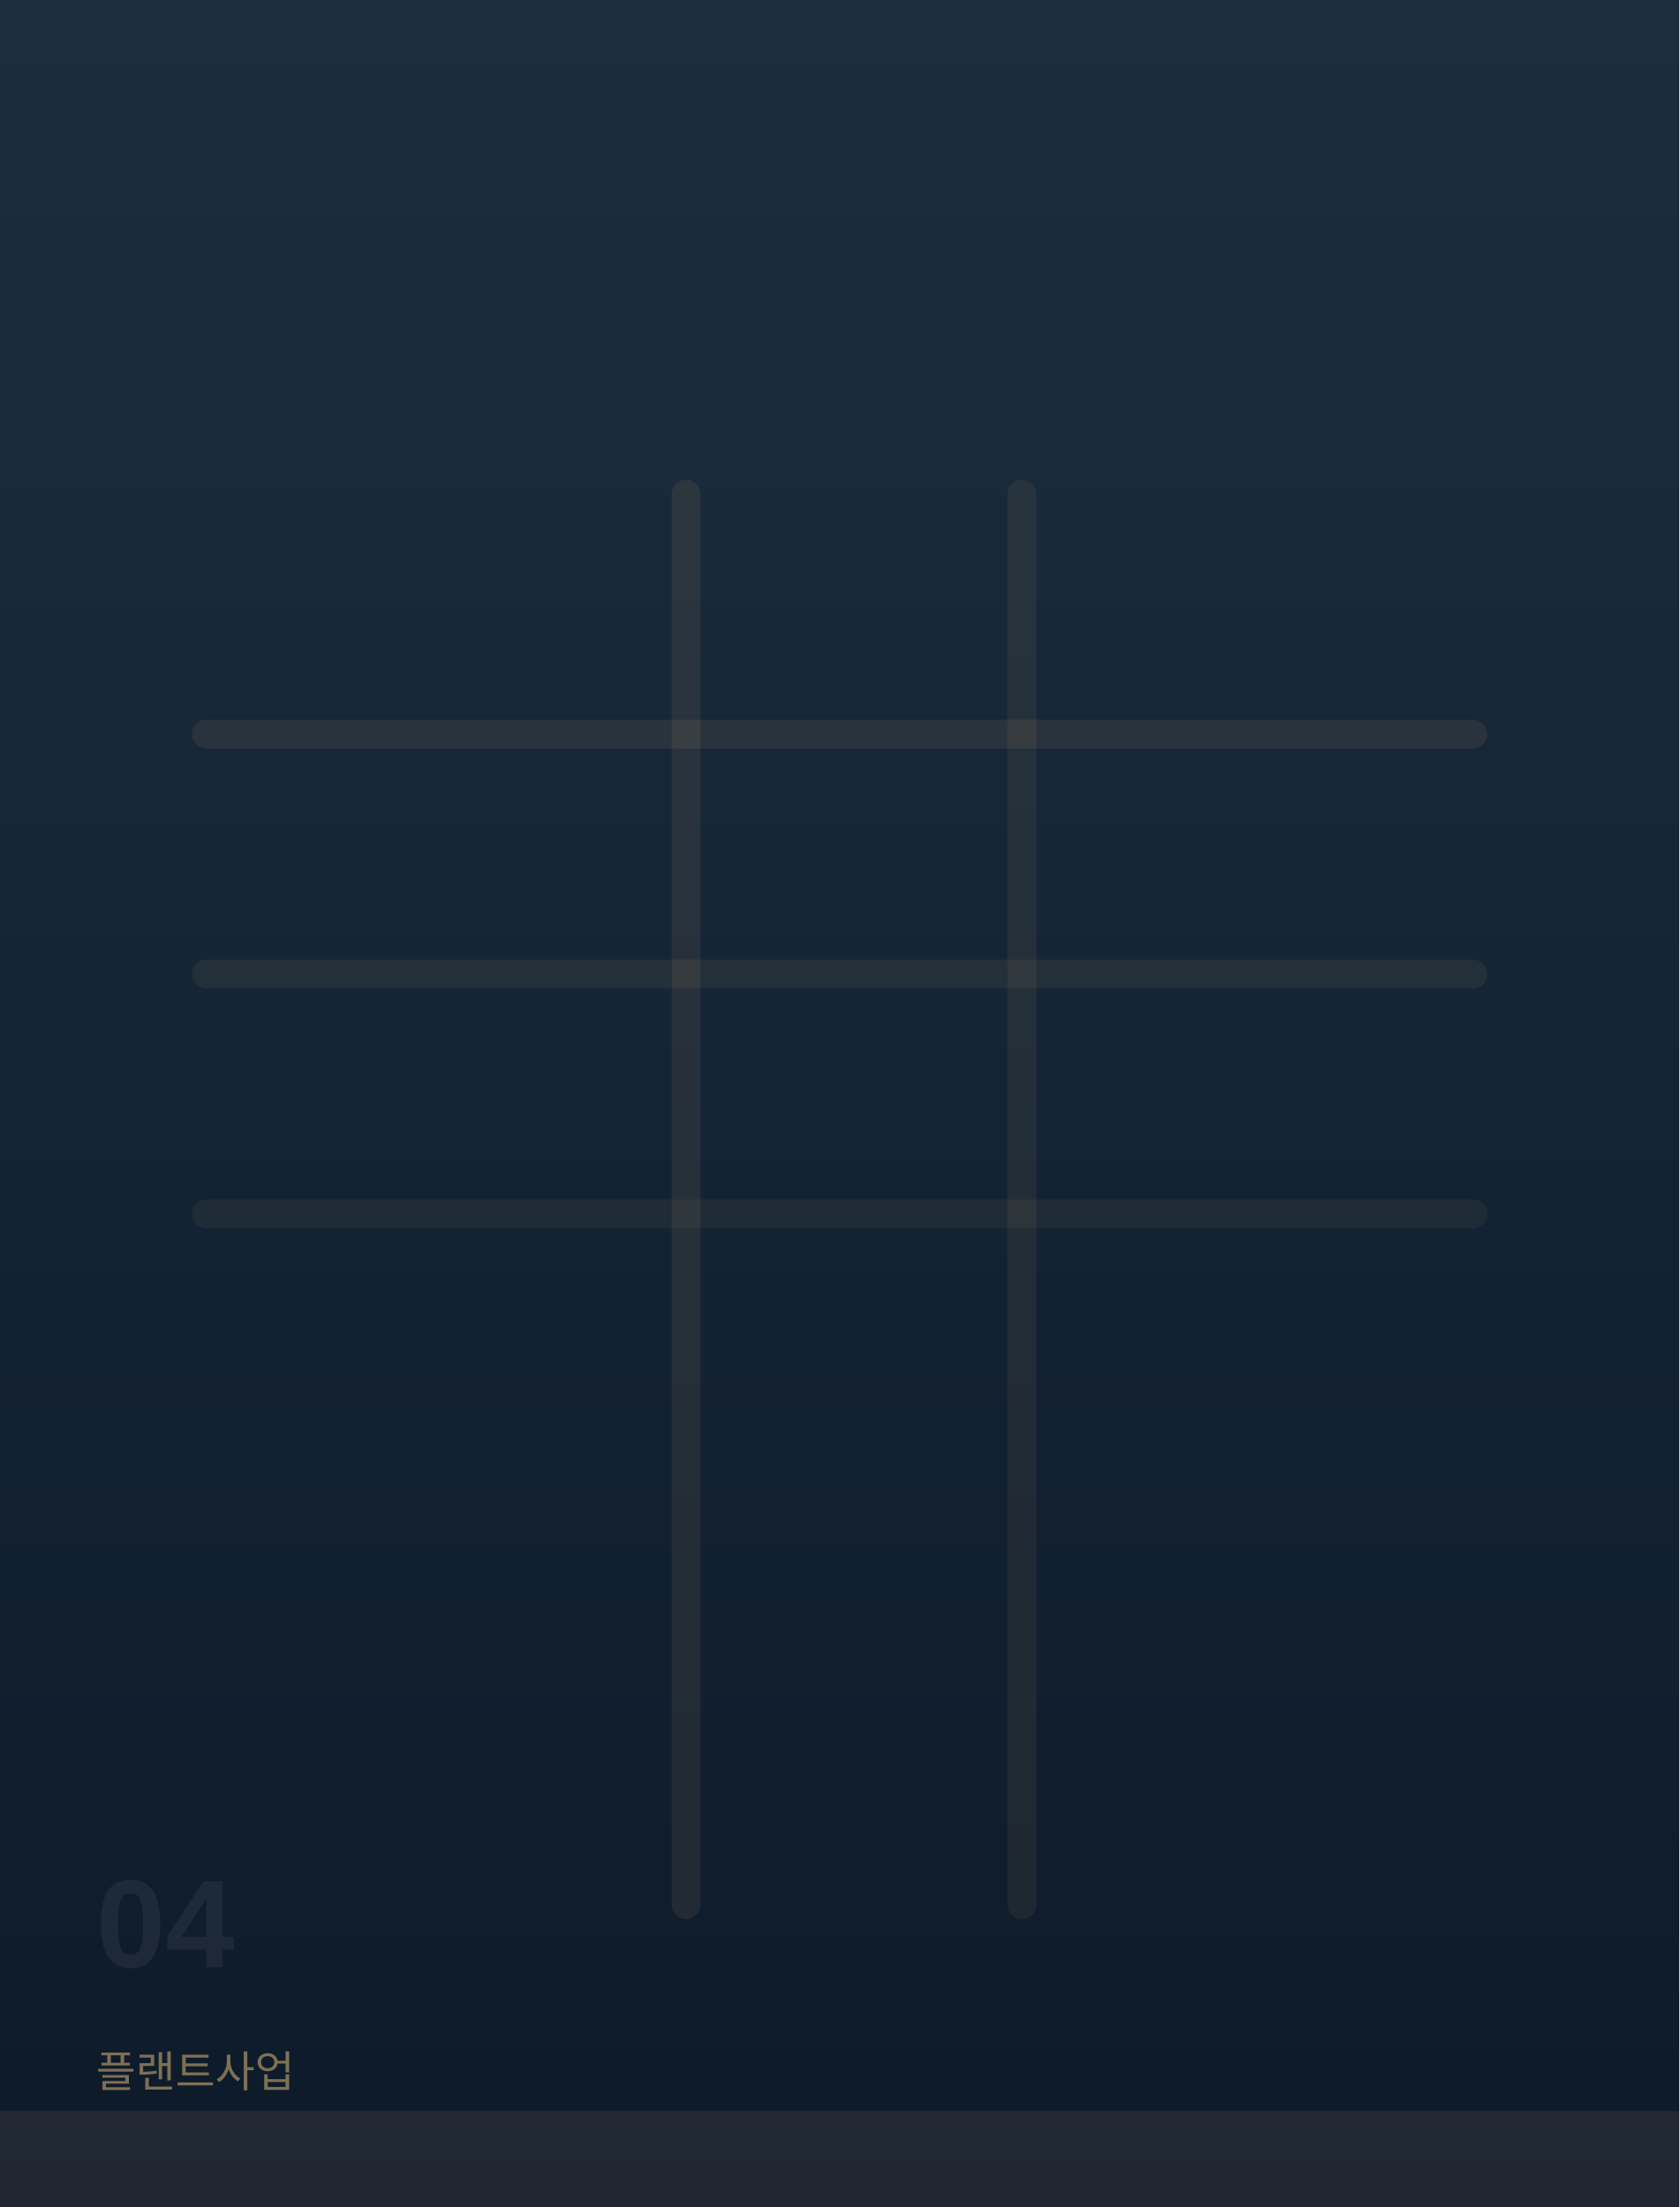
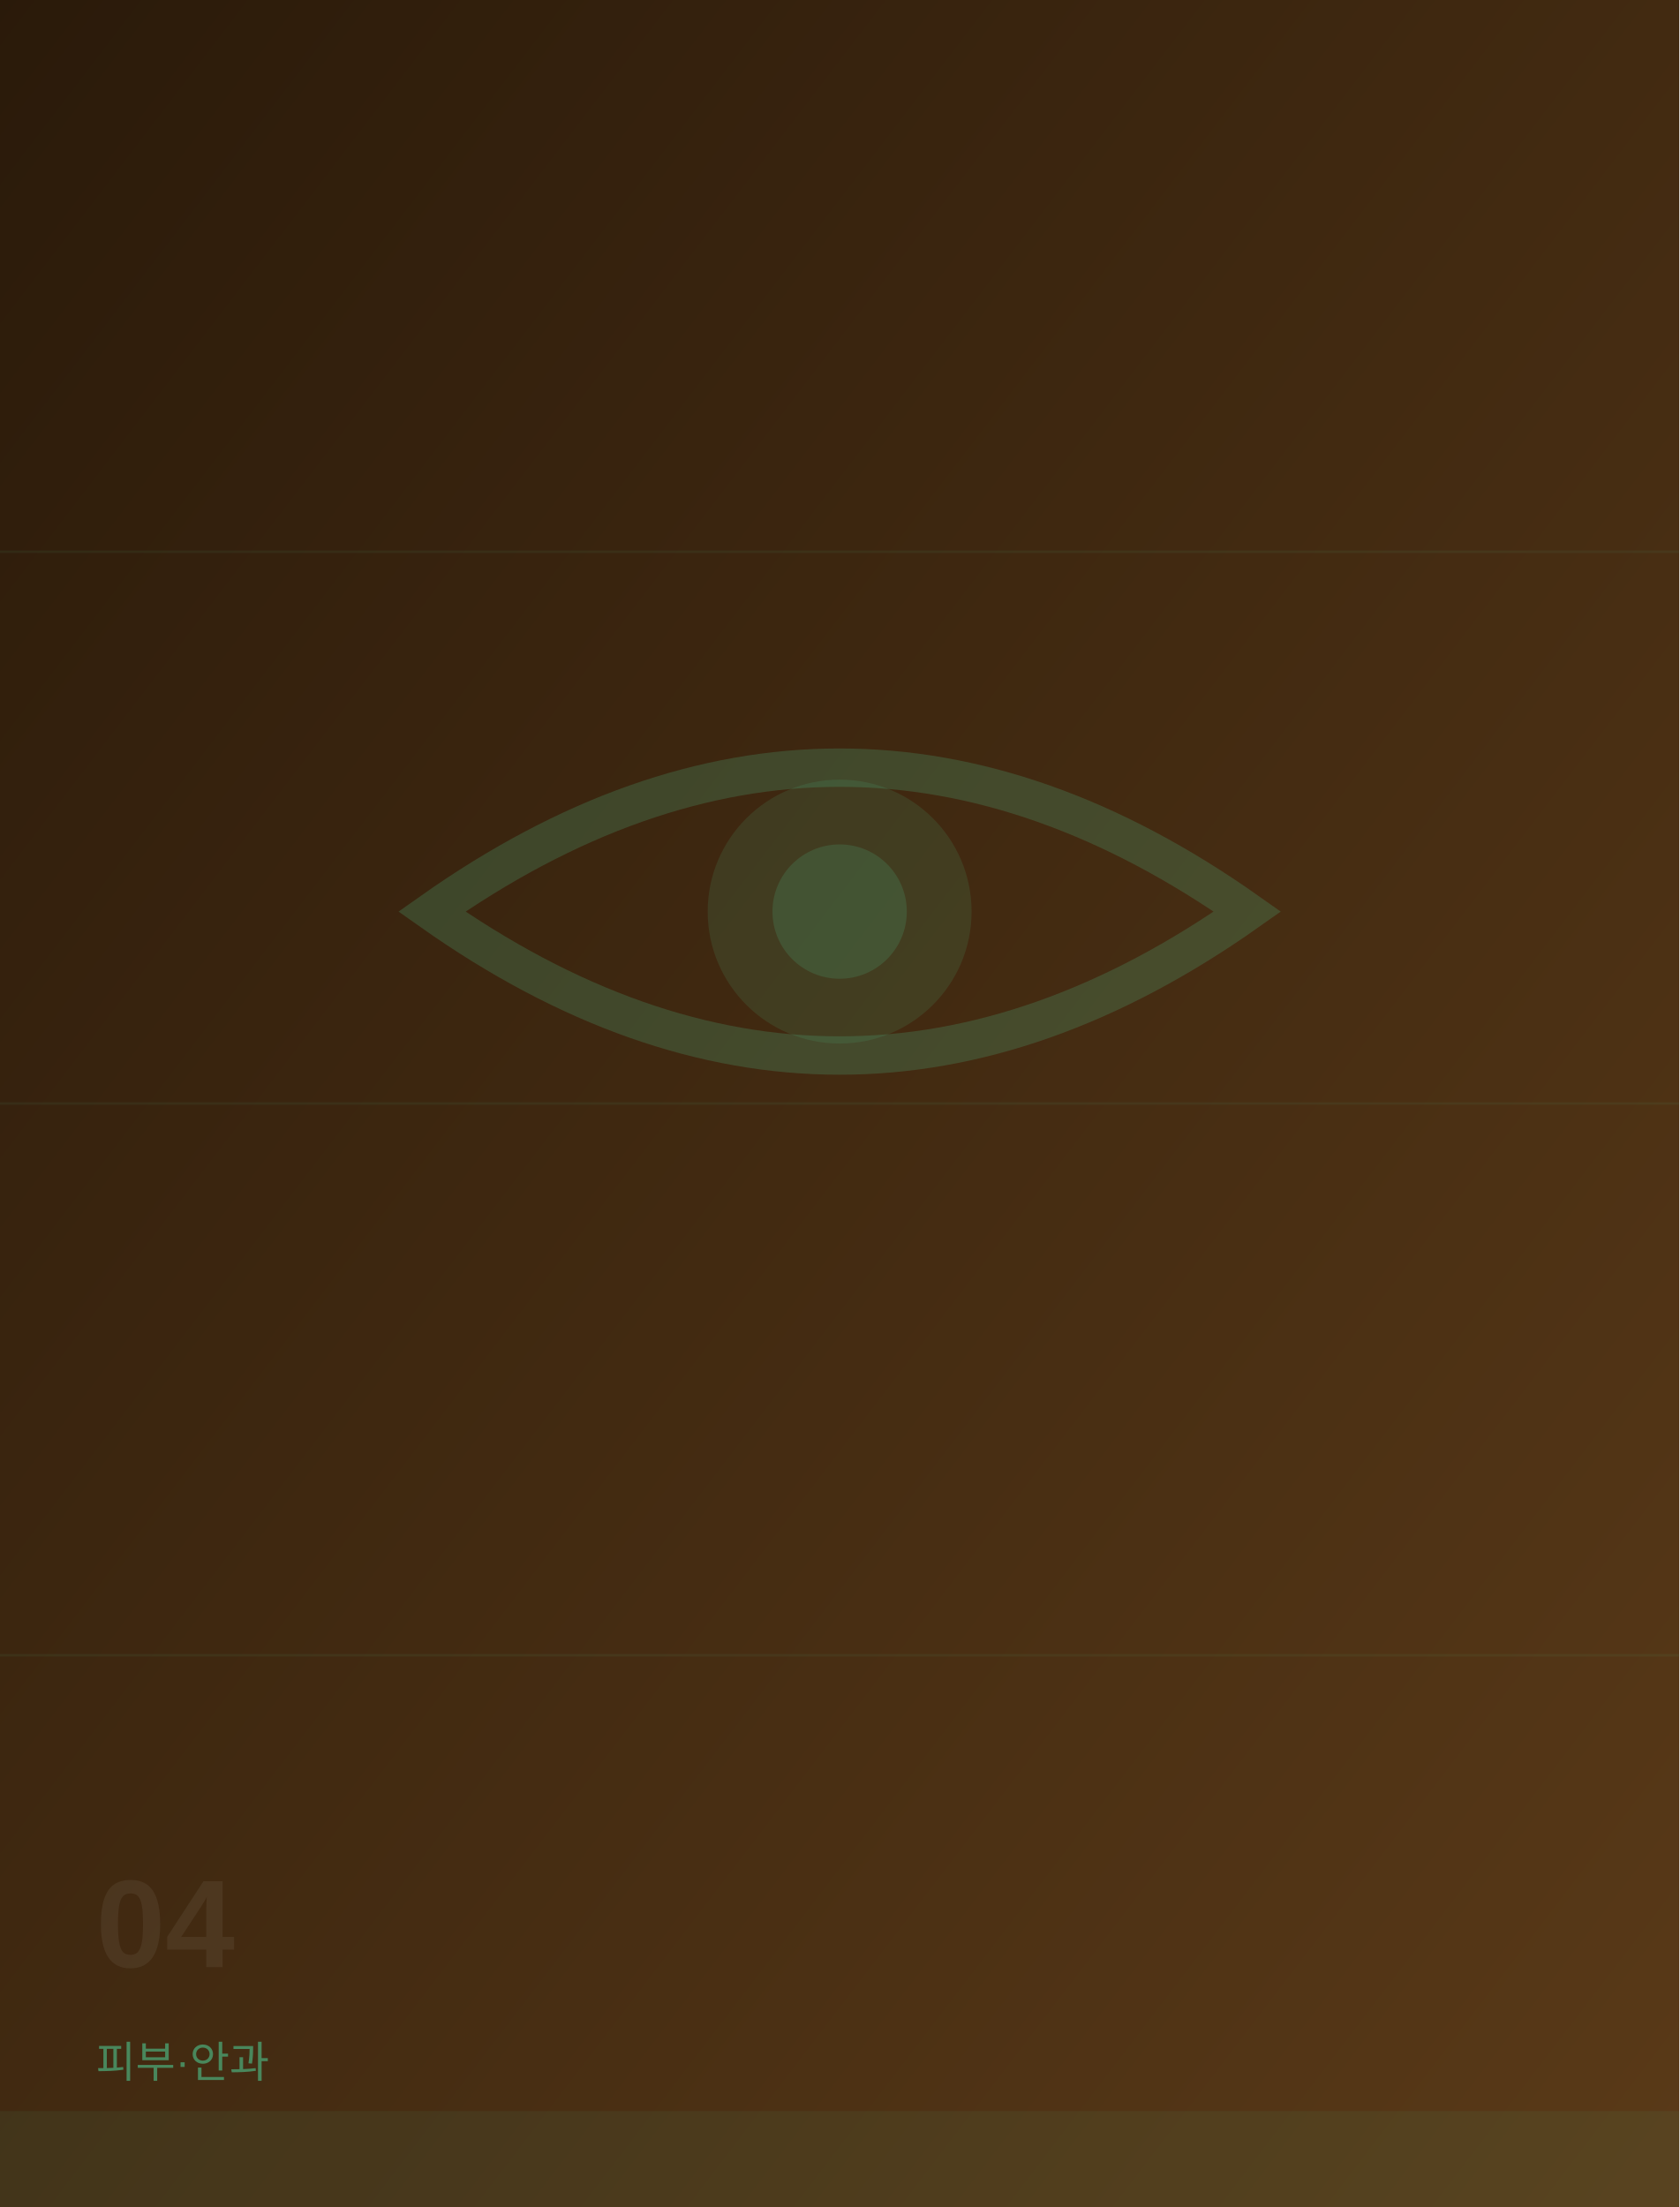
<svg xmlns="http://www.w3.org/2000/svg" viewBox="0 0 700 920" width="700" height="920">
  <defs>
-     <linearGradient id="g" x1="50%" y1="0%" x2="50%" y2="100%">
-       <stop offset="0%" style="stop-color:#1c2e3e" />
-       <stop offset="100%" style="stop-color:#0d1a2a" />
+     <linearGradient id="g" x1="0%" y1="0%" x2="100%" y2="100%">
+       <stop offset="0%" style="stop-color:#2a1a0a" />
+       <stop offset="100%" style="stop-color:#5a3a18" />
    </linearGradient>
  </defs>
  <rect width="700" height="920" fill="url(#g)" />
-   <rect x="80" y="300" width="540" height="12" fill="rgba(200,169,110,0.1)" rx="6" />
-   <rect x="80" y="400" width="540" height="12" fill="rgba(200,169,110,0.08)" rx="6" />
-   <rect x="80" y="500" width="540" height="12" fill="rgba(200,169,110,0.06)" rx="6" />
-   <rect x="280" y="200" width="12" height="600" fill="rgba(200,169,110,0.1)" rx="6" />
-   <rect x="420" y="200" width="12" height="600" fill="rgba(200,169,110,0.08)" rx="6" />
-   <rect x="0" y="880" width="700" height="40" fill="rgba(200,169,110,0.1)" />
+   <line x1="0" y1="230" x2="700" y2="230" stroke="rgba(76,175,125,0.08)" stroke-width="1" />
+   <line x1="0" y1="460" x2="700" y2="460" stroke="rgba(76,175,125,0.08)" stroke-width="1" />
+   <line x1="0" y1="690" x2="700" y2="690" stroke="rgba(76,175,125,0.08)" stroke-width="1" />
+   <path d="M180,380 Q350,260 520,380 Q350,500 180,380Z" fill="none" stroke="rgba(76,175,125,0.25)" stroke-width="16" />
+   <circle cx="350" cy="380" r="55" fill="rgba(76,175,125,0.15)" />
+   <circle cx="350" cy="380" r="28" fill="rgba(76,175,125,0.2)" />
+   <rect x="0" y="880" width="700" height="40" fill="rgba(76,175,125,0.08)" />
  <text x="40" y="820" font-family="Arial,sans-serif" font-size="52" font-weight="900" fill="rgba(255,255,255,0.06)">04</text>
-   <text x="40" y="870" font-family="Arial,sans-serif" font-size="18" fill="rgba(200,169,110,0.6)">플랜트사업</text>
+   <text x="40" y="866" font-family="Arial,sans-serif" font-size="18" fill="rgba(76,175,125,0.7)">피부·안과</text>
</svg>
